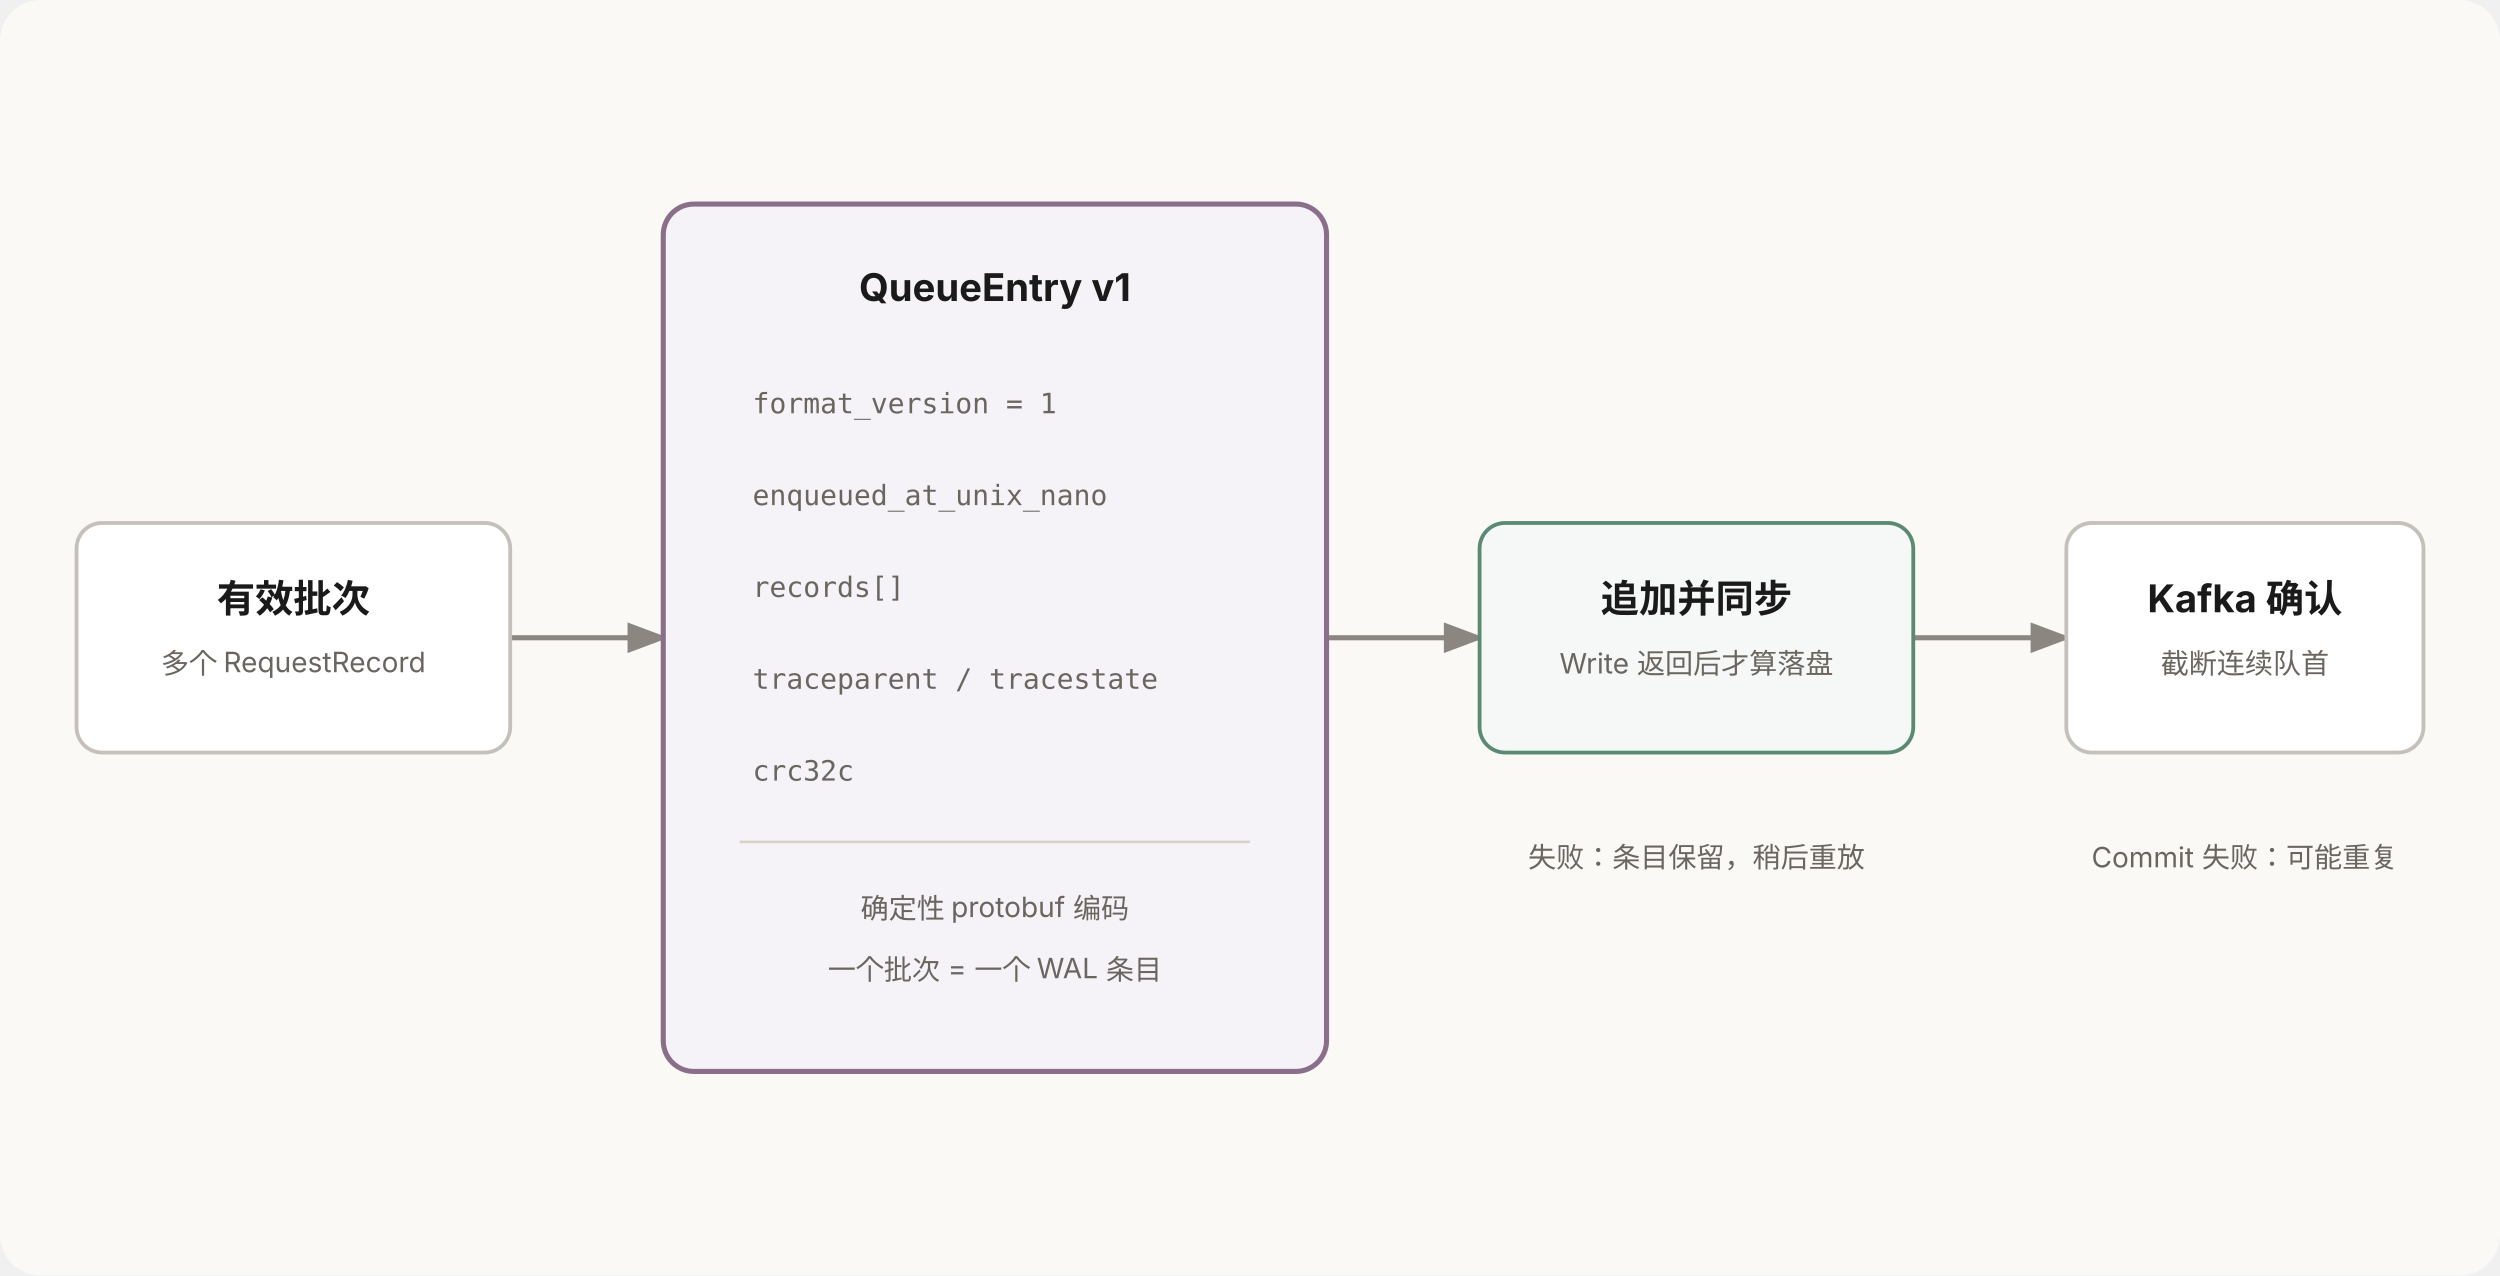
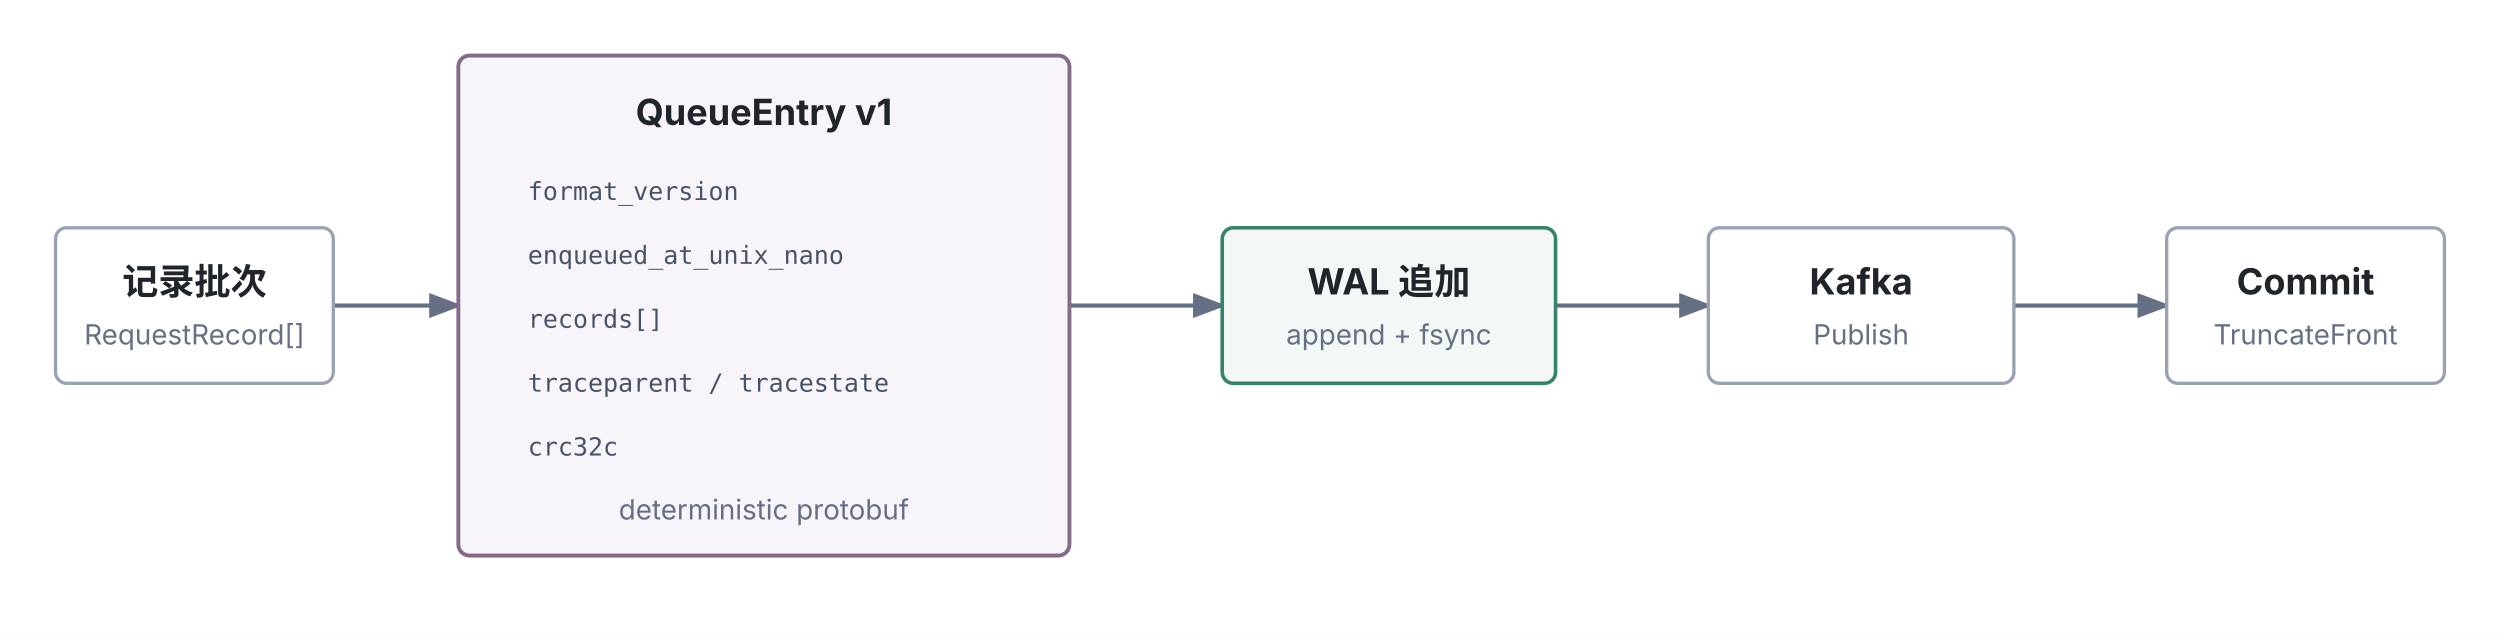
- <svg xmlns="http://www.w3.org/2000/svg" viewBox="0 0 980 500" role="img" aria-labelledby="title desc">
+ <svg xmlns="http://www.w3.org/2000/svg" viewBox="0 0 900 230" role="img" aria-labelledby="title desc">
  <defs>
    <marker id="arrow" markerWidth="8" markerHeight="6" refX="7" refY="3" orient="auto">
-       <path d="M0 0L8 3L0 6Z" fill="#8B8680" />
+       <path d="M0 0L8 3L0 6Z" fill="#667085" />
    </marker>
-     <style>text{font-family:Inter,-apple-system,BlinkMacSystemFont,"Segoe UI",sans-serif;fill:#1A1A1A}.label{font-size:15px;font-weight:650}.sub{font-size:11px;fill:#6B6560}.code{font-size:11px;fill:#6B6560;font-family:"SFMono-Regular",Consolas,monospace}.node{fill:#FFF;stroke:#C5C0BA;stroke-width:1.5}.focus{fill:#F5F3F8;stroke:#8B6F8A;stroke-width:2}.ok{fill:#F5F8F6;stroke:#5B8A72;stroke-width:1.5}.line{fill:none;stroke:#8B8680;stroke-width:2}</style>
+     <style>text{font-family:Inter,-apple-system,BlinkMacSystemFont,"Segoe UI",sans-serif;fill:#20252B}.label{font-size:13px;font-weight:650}.sub{font-size:10px;fill:#667085}.code{font-size:9px;fill:#475467;font-family:"SFMono-Regular",Consolas,monospace}.node{fill:#FFF;stroke:#98A2B3;stroke-width:1.2}.entry{fill:#F7F4FA;stroke:#826A88;stroke-width:1.4}.ok{fill:#F3F8F6;stroke:#35836D;stroke-width:1.3}.line{stroke:#667085;stroke-width:1.5}</style>
  </defs>
-   <rect width="980" height="500" rx="16" fill="#FAF9F6" />
-   <line class="line" x1="200" y1="250" x2="260" y2="250" marker-end="url(#arrow)" />
-   <line class="line" x1="520" y1="250" x2="580" y2="250" marker-end="url(#arrow)" />
-   <line class="line" x1="750" y1="250" x2="810" y2="250" marker-end="url(#arrow)" />
-   <rect class="node" x="30" y="205" width="170" height="90" rx="10" />
-   <text class="label" x="115" y="240" text-anchor="middle">有效批次</text>
-   <text class="sub" x="115" y="264" text-anchor="middle">多个 RequestRecord</text>
-   <rect class="focus" x="260" y="80" width="260" height="340" rx="12" />
-   <text class="label" x="390" y="118" text-anchor="middle">QueueEntry v1</text>
-   <text class="code" x="295" y="162">format_version = 1</text>
-   <text class="code" x="295" y="198">enqueued_at_unix_nano</text>
-   <text class="code" x="295" y="234">records[]</text>
-   <text class="code" x="295" y="270">traceparent / tracestate</text>
-   <text class="code" x="295" y="306">crc32c</text>
-   <line x1="290" y1="330" x2="490" y2="330" stroke="#D8D2CB" />
-   <text class="sub" x="390" y="360" text-anchor="middle">确定性 protobuf 编码</text>
-   <text class="sub" x="390" y="384" text-anchor="middle">一个批次 = 一个 WAL 条目</text>
-   <rect class="ok" x="580" y="205" width="170" height="90" rx="10" />
-   <text class="label" x="665" y="240" text-anchor="middle">追加并同步</text>
-   <text class="sub" x="665" y="264" text-anchor="middle">Write 返回后才算落盘</text>
-   <rect class="node" x="810" y="205" width="140" height="90" rx="10" />
-   <text class="label" x="880" y="240" text-anchor="middle">Kafka 确认</text>
-   <text class="sub" x="880" y="264" text-anchor="middle">截断连续队首</text>
-   <text class="sub" x="665" y="340" text-anchor="middle">失败：条目保留，稍后重放</text>
-   <text class="sub" x="880" y="340" text-anchor="middle">Commit 失败：可能重复</text>
+   <rect width="900" height="230" fill="#FFF" />
+   <line class="line" x1="120" y1="110" x2="165" y2="110" marker-end="url(#arrow)" />
+   <line class="line" x1="385" y1="110" x2="440" y2="110" marker-end="url(#arrow)" />
+   <line class="line" x1="560" y1="110" x2="615" y2="110" marker-end="url(#arrow)" />
+   <line class="line" x1="725" y1="110" x2="780" y2="110" marker-end="url(#arrow)" />
+   <rect class="node" x="20" y="82" width="100" height="56" rx="4" />
+   <text class="label" x="70" y="106" text-anchor="middle">记录批次</text>
+   <text class="sub" x="70" y="124" text-anchor="middle">RequestRecord[]</text>
+   <rect class="entry" x="165" y="20" width="220" height="180" rx="4" />
+   <text class="label" x="275" y="45" text-anchor="middle">QueueEntry v1</text>
+   <text class="code" x="190" y="72">format_version</text>
+   <text class="code" x="190" y="95">enqueued_at_unix_nano</text>
+   <text class="code" x="190" y="118">records[]</text>
+   <text class="code" x="190" y="141">traceparent / tracestate</text>
+   <text class="code" x="190" y="164">crc32c</text>
+   <text class="sub" x="275" y="187" text-anchor="middle">deterministic protobuf</text>
+   <rect class="ok" x="440" y="82" width="120" height="56" rx="4" />
+   <text class="label" x="500" y="106" text-anchor="middle">WAL 追加</text>
+   <text class="sub" x="500" y="124" text-anchor="middle">append + fsync</text>
+   <rect class="node" x="615" y="82" width="110" height="56" rx="4" />
+   <text class="label" x="670" y="106" text-anchor="middle">Kafka</text>
+   <text class="sub" x="670" y="124" text-anchor="middle">Publish</text>
+   <rect class="node" x="780" y="82" width="100" height="56" rx="4" />
+   <text class="label" x="830" y="106" text-anchor="middle">Commit</text>
+   <text class="sub" x="830" y="124" text-anchor="middle">TruncateFront</text>
</svg>
